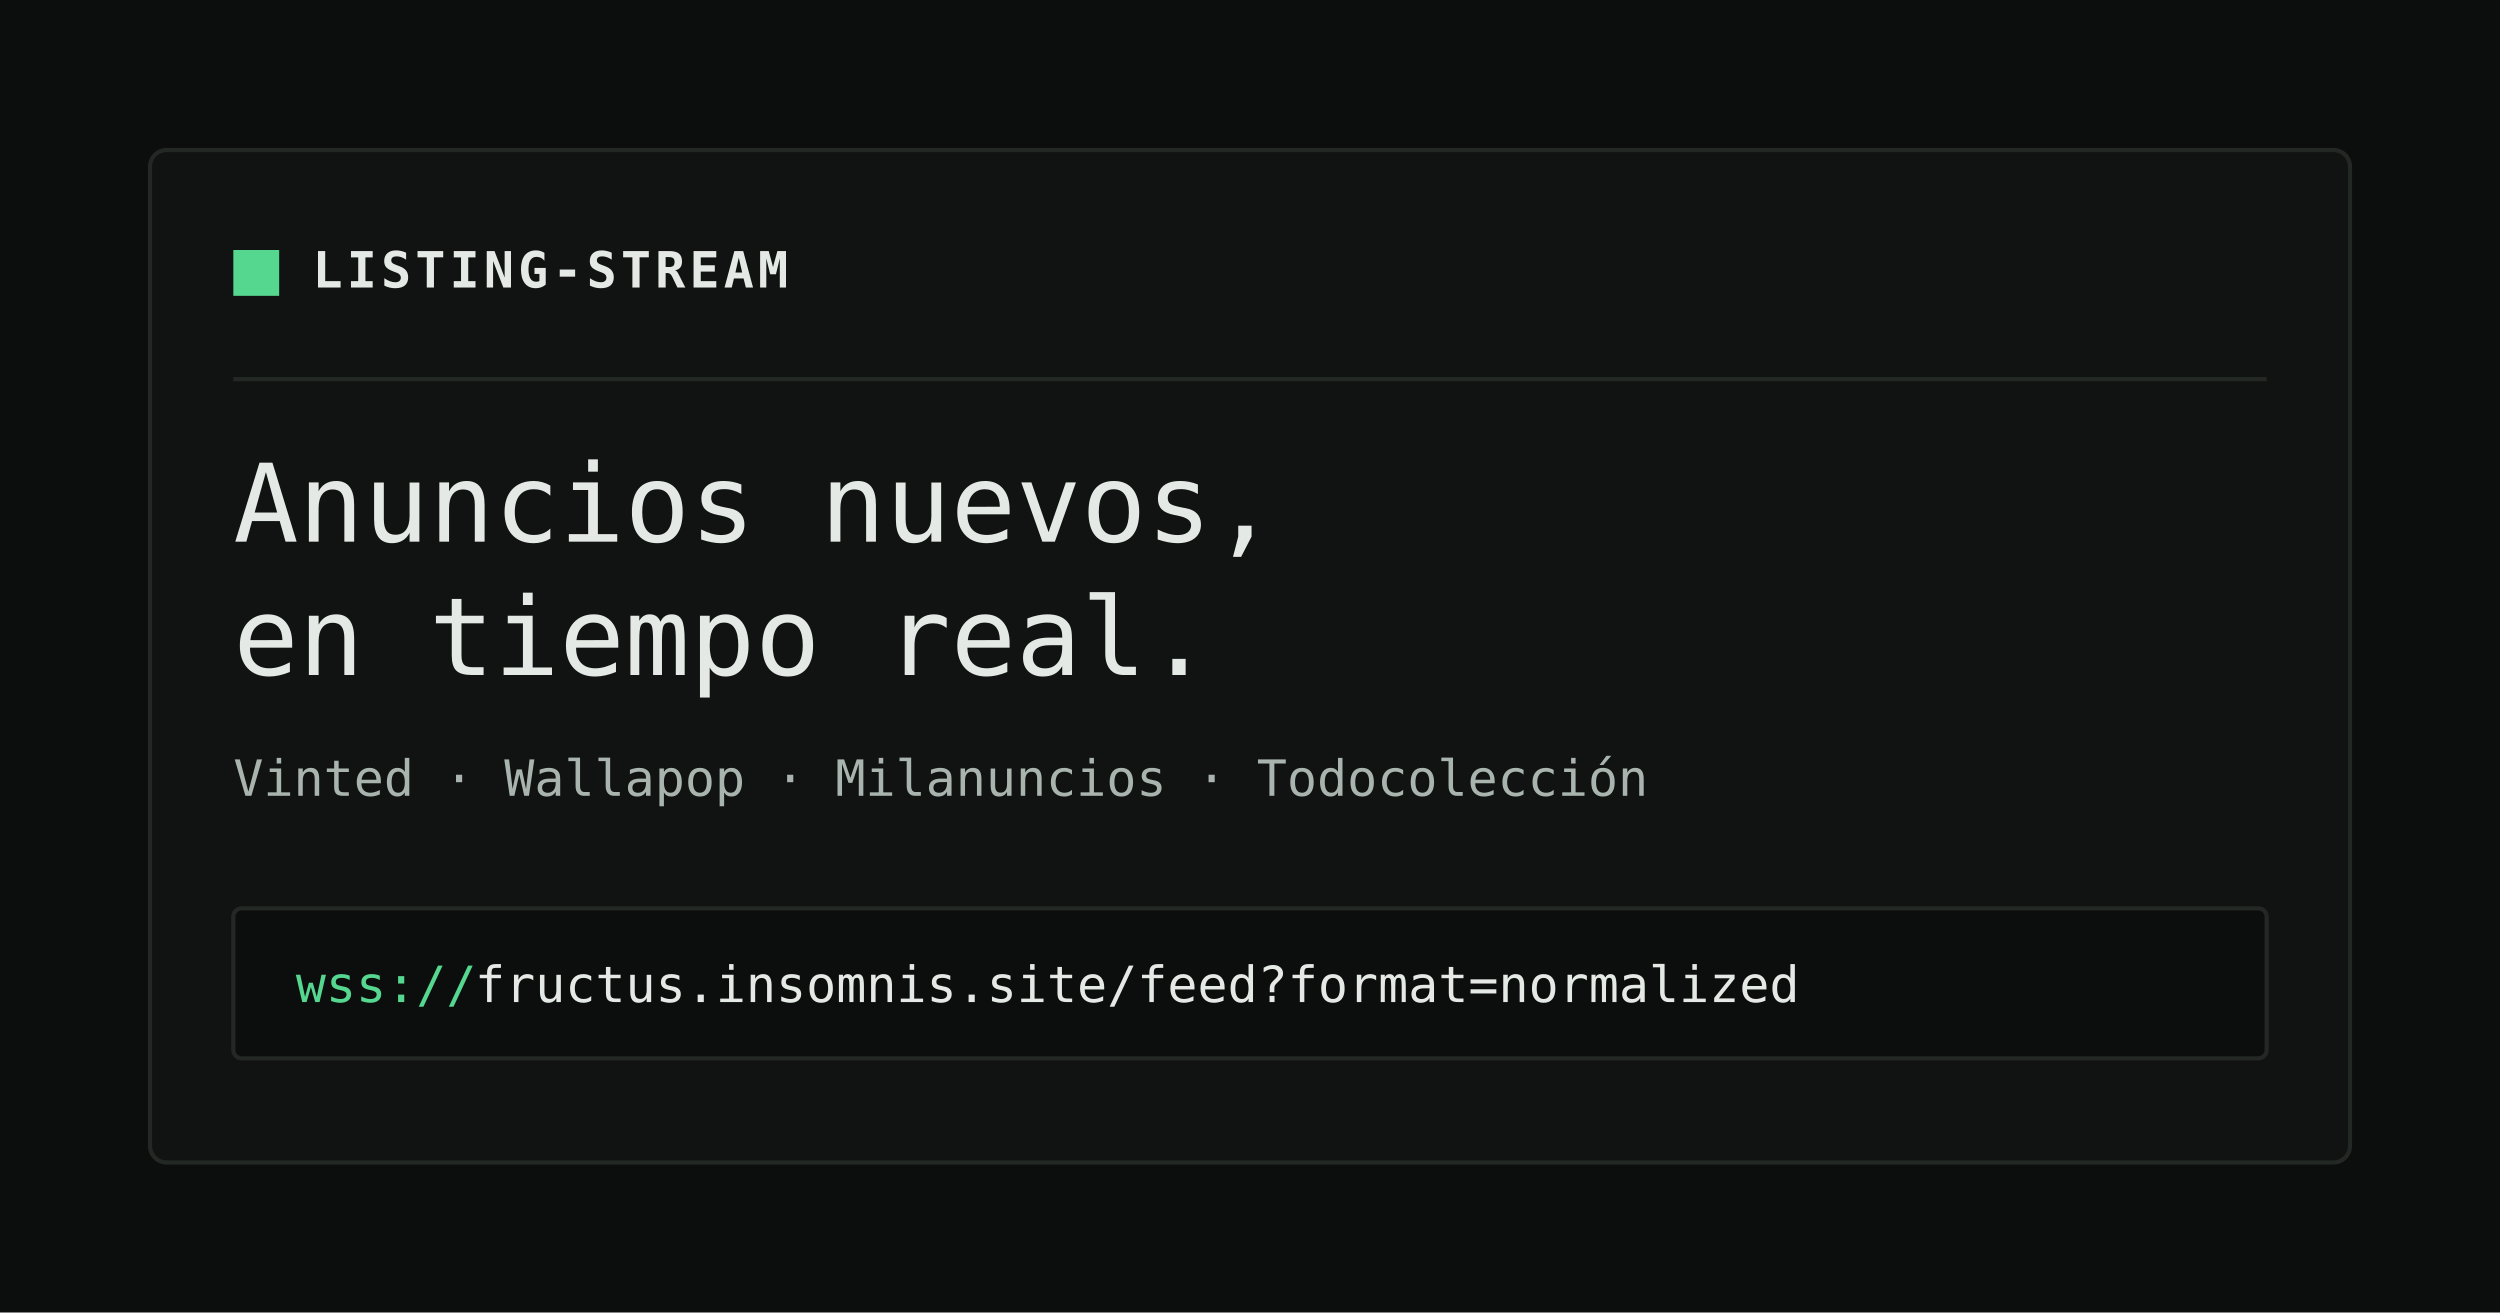
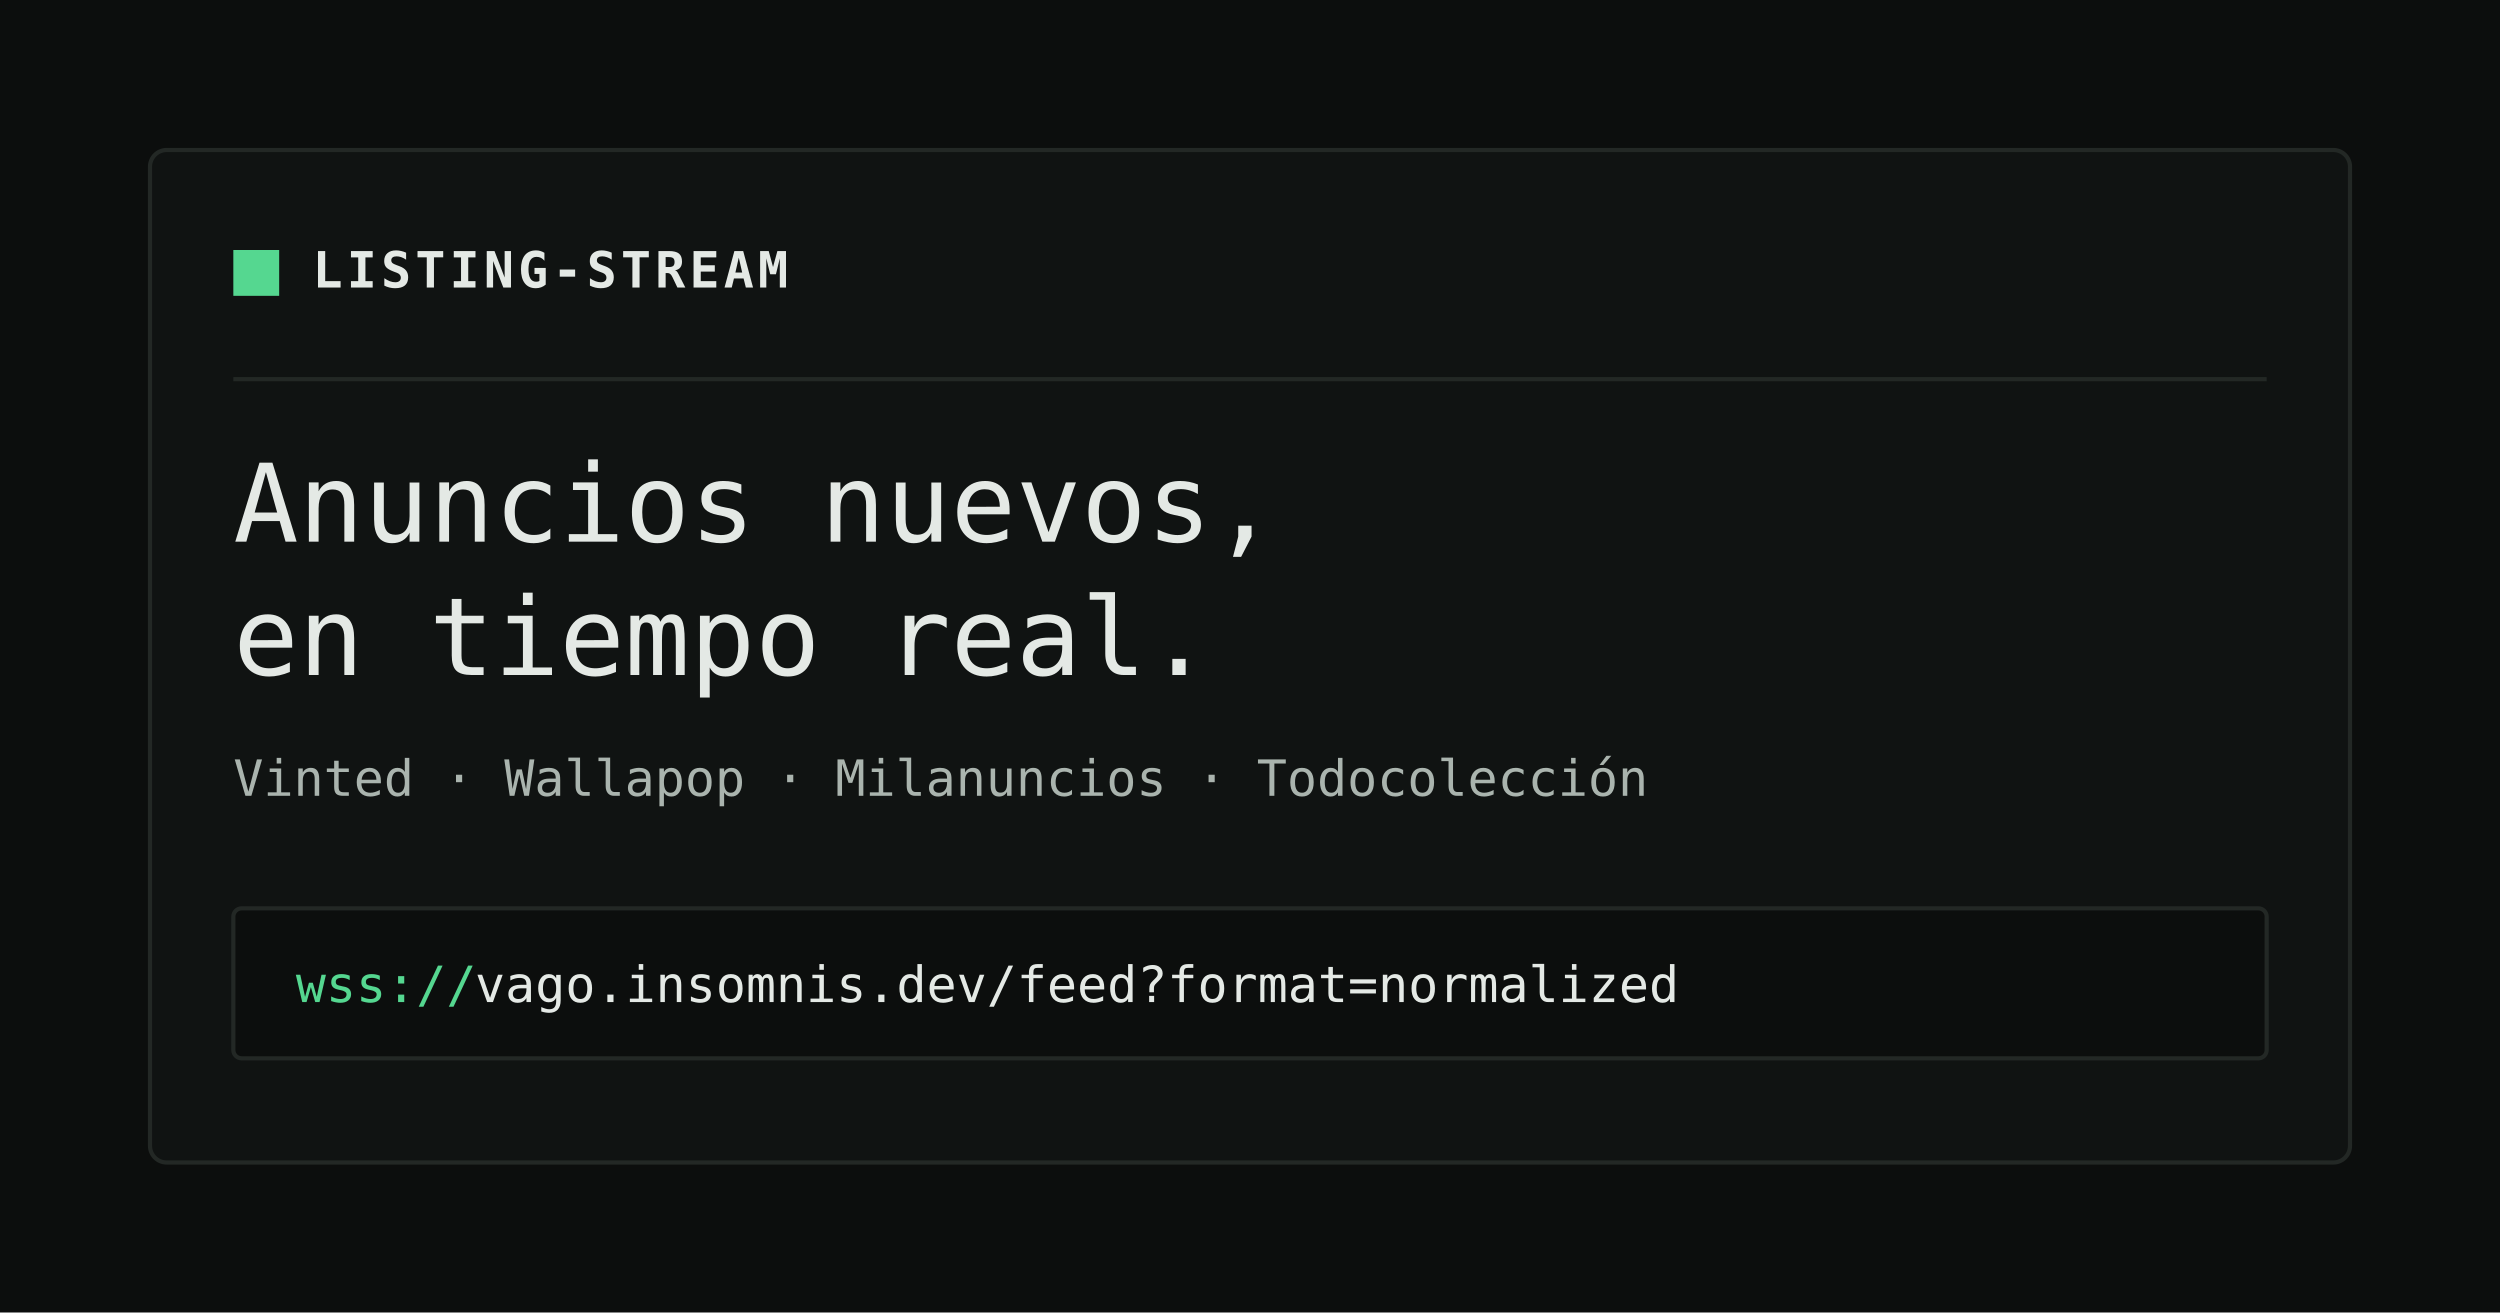
<svg xmlns="http://www.w3.org/2000/svg" width="1200" height="630" viewBox="0 0 1200 630" role="img" aria-labelledby="title description">
  <rect width="1200" height="630" fill="#0c0e0d" />
  <rect x="72" y="72" width="1056" height="486" rx="8" fill="#101312" stroke="#232825" stroke-width="2" />
  <rect x="112" y="120" width="22" height="22" fill="#55d790" />
  <text x="150" y="138" fill="#e4e9e5" font-family="ui-monospace, SFMono-Regular, Menlo, Monaco, Consolas, monospace" font-size="24" font-weight="600" letter-spacing="2">LISTING-STREAM</text>
  <line x1="112" y1="182" x2="1088" y2="182" stroke="#232825" stroke-width="2" />
  <text x="112" y="260" fill="#e4e9e5" font-family="ui-monospace, SFMono-Regular, Menlo, Monaco, Consolas, monospace" font-size="52" font-weight="500">Anuncios nuevos,</text>
  <text x="112" y="324" fill="#e4e9e5" font-family="ui-monospace, SFMono-Regular, Menlo, Monaco, Consolas, monospace" font-size="52" font-weight="500">en tiempo real.</text>
  <text x="112" y="382" fill="#aab4ae" font-family="ui-monospace, SFMono-Regular, Menlo, Monaco, Consolas, monospace" font-size="24">Vinted · Wallapop · Milanuncios · Todocolección</text>
  <rect x="112" y="436" width="976" height="72" rx="4" fill="#0c0e0d" stroke="#232825" stroke-width="2" />
  <text x="142" y="481" fill="#55d790" font-family="ui-monospace, SFMono-Regular, Menlo, Monaco, Consolas, monospace" font-size="24">wss://</text>
-   <text x="228" y="481" fill="#e4e9e5" font-family="ui-monospace, SFMono-Regular, Menlo, Monaco, Consolas, monospace" font-size="24">fructus.insomnis.site/feed?format=normalized</text>
+   <text x="228" y="481" fill="#e4e9e5" font-family="ui-monospace, SFMono-Regular, Menlo, Monaco, Consolas, monospace" font-size="24">vago.insomnis.dev/feed?format=normalized</text>
</svg>
